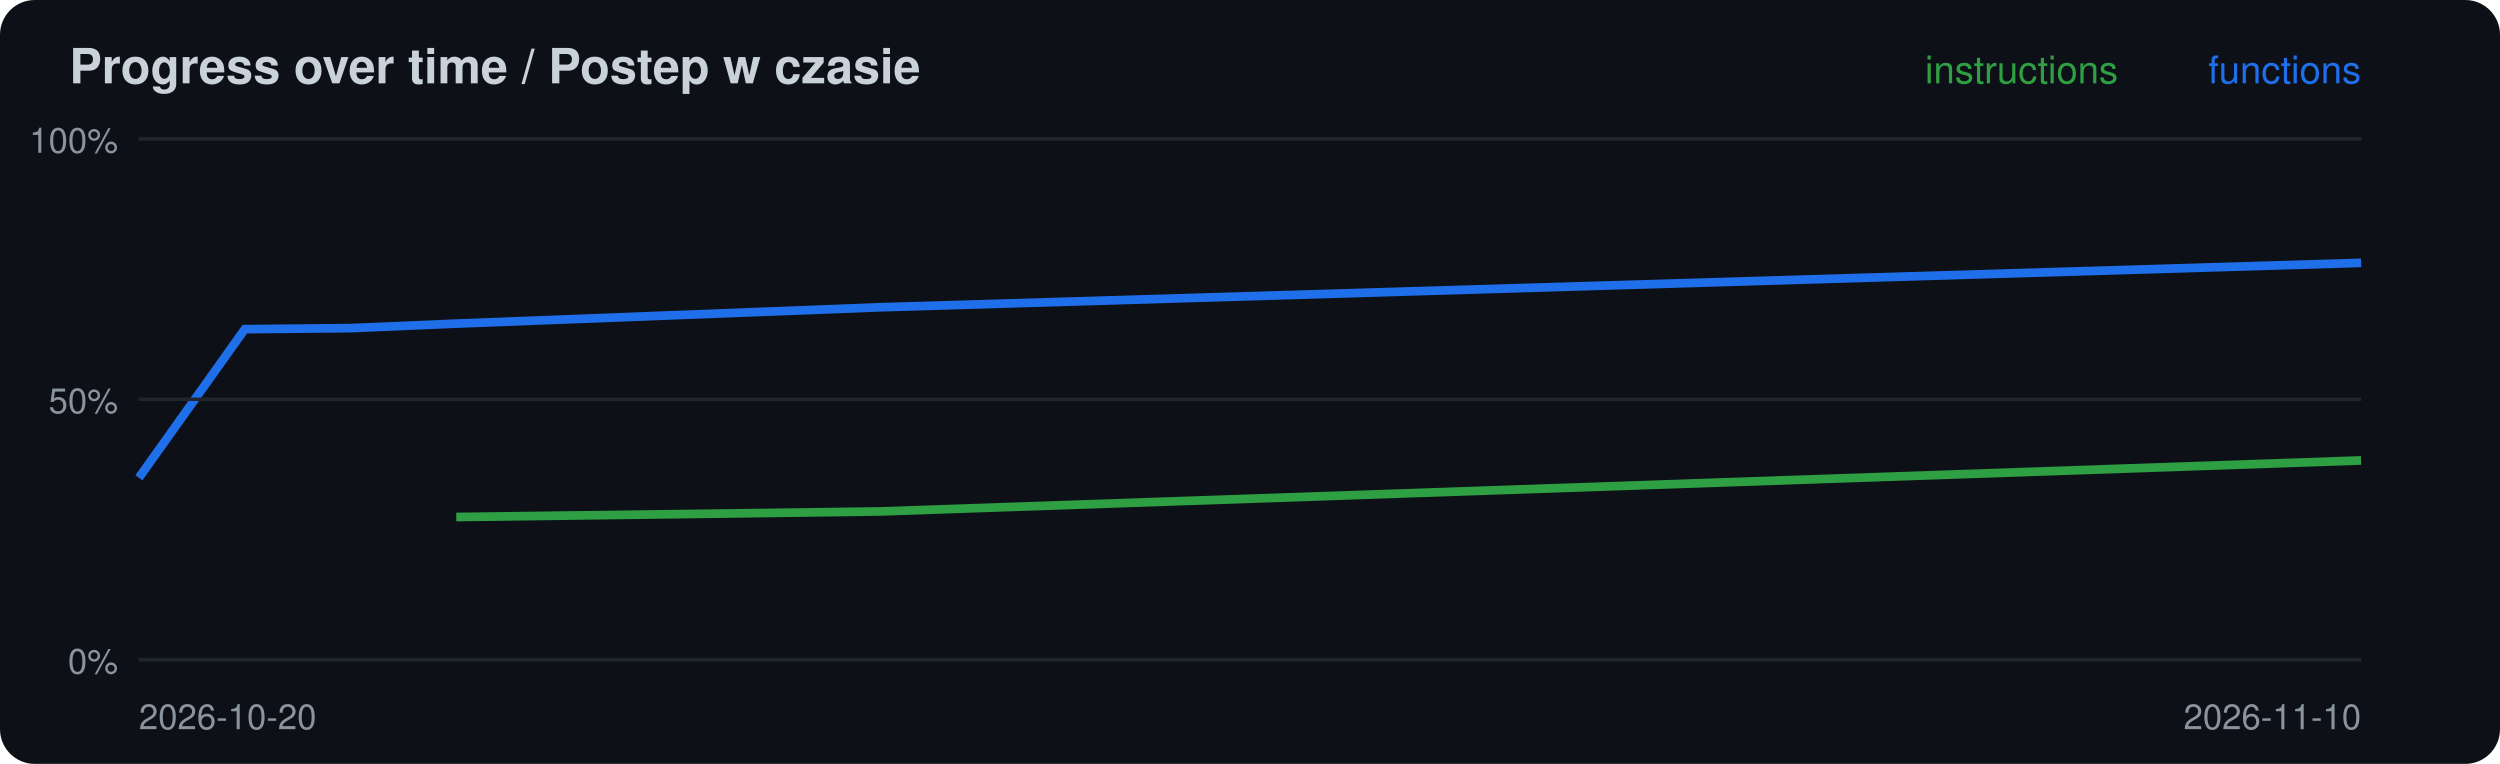
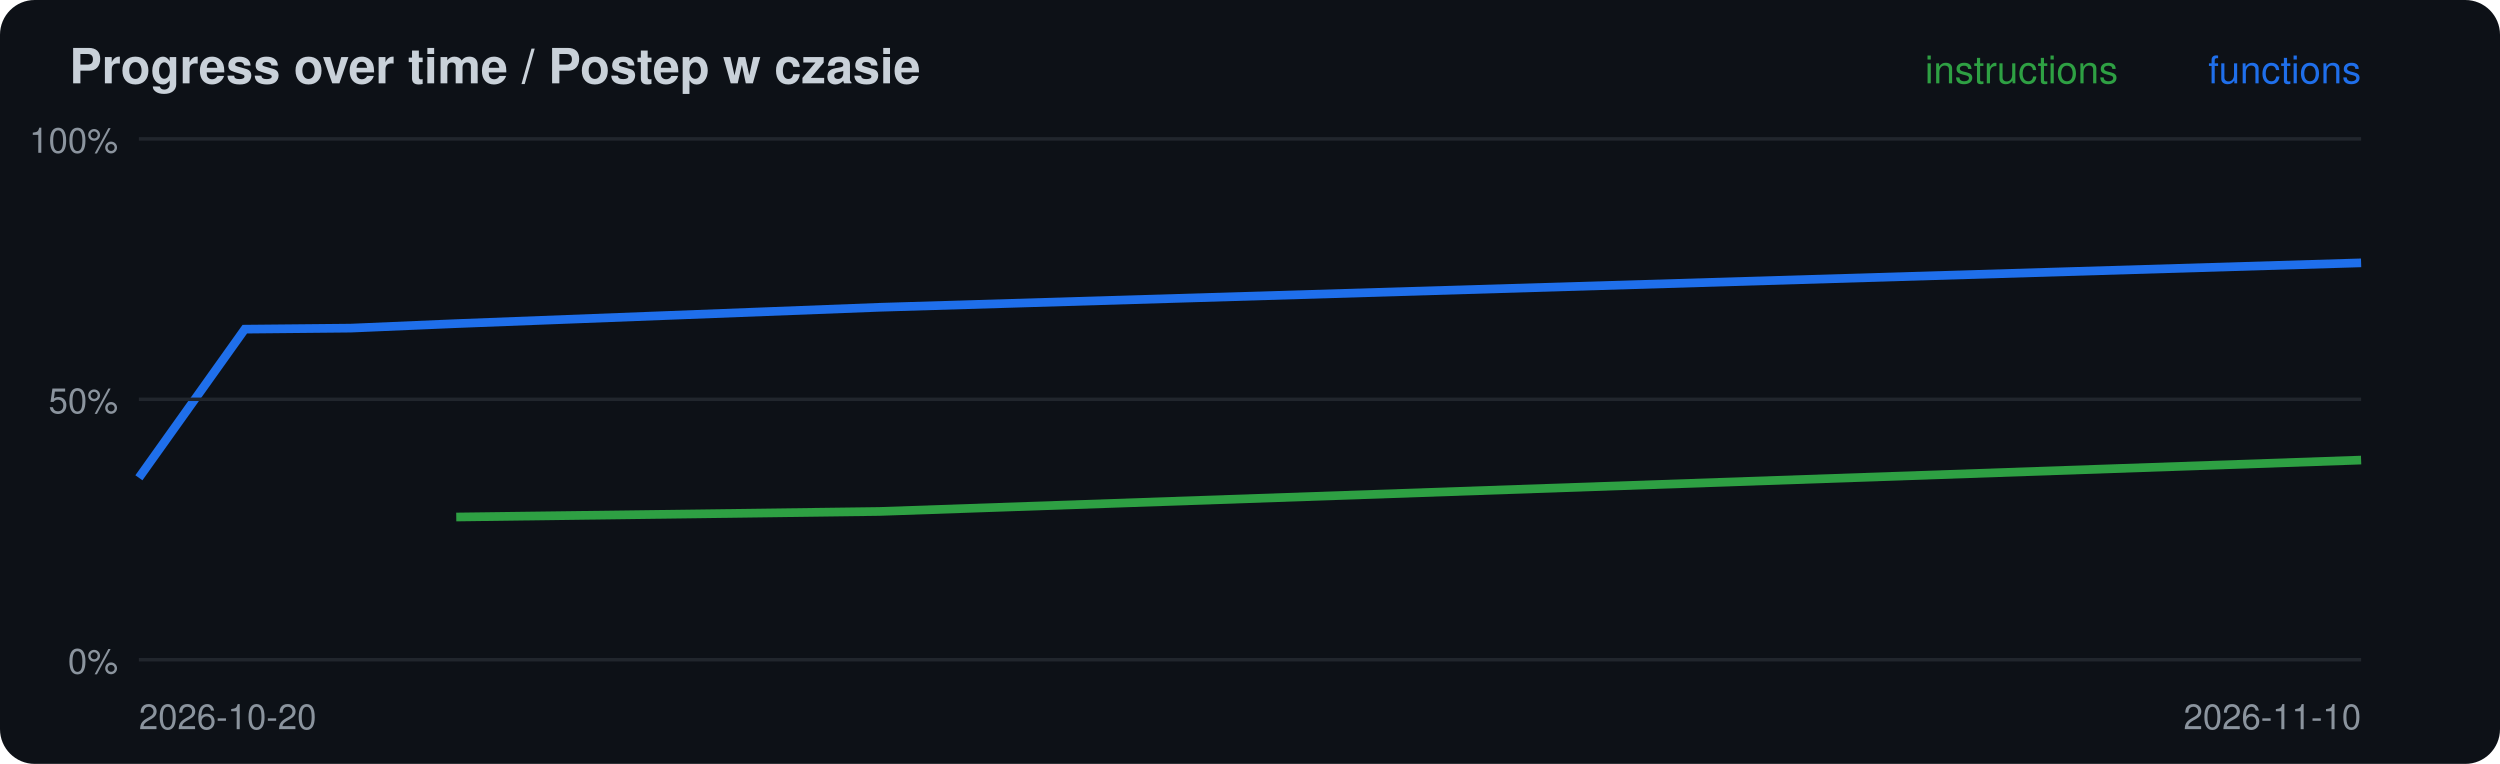
<svg xmlns="http://www.w3.org/2000/svg" width="720" height="220" viewBox="0 0 720 220">
  <rect width="720" height="220" rx="10" fill="#0d1117" />
  <text x="20" y="24" font-family="-apple-system,Segoe UI,Helvetica,Arial,sans-serif" font-size="14" font-weight="600" fill="#c9d1d9">Progress over time / Postep w czasie</text>
-   <polyline points="131.4,148.9 253.3,147.3 680.0,132.6" fill="none" stroke="#2ea043" stroke-width="2.5" />
+   <polyline points="131.4,148.9 253.3,147.3 680.0,132.5" fill="none" stroke="#2ea043" stroke-width="2.5" />
  <polyline points="40.0,137.6 70.5,94.8 101.0,94.5 131.4,93.2 253.3,88.5 680.0,75.7" fill="none" stroke="#1f6feb" stroke-width="2.5" />
  <line x1="40" x2="680" y1="190.0" y2="190.0" stroke="#21262d" />
  <text x="34" y="194.0" font-family="-apple-system,Segoe UI,Helvetica,Arial,sans-serif" font-size="10" fill="#8b949e" text-anchor="end">0%</text>
  <line x1="40" x2="680" y1="115.0" y2="115.0" stroke="#21262d" />
  <text x="34" y="119.0" font-family="-apple-system,Segoe UI,Helvetica,Arial,sans-serif" font-size="10" fill="#8b949e" text-anchor="end">50%</text>
  <line x1="40" x2="680" y1="40.0" y2="40.0" stroke="#21262d" />
  <text x="34" y="44.0" font-family="-apple-system,Segoe UI,Helvetica,Arial,sans-serif" font-size="10" fill="#8b949e" text-anchor="end">100%</text>
  <text x="40" y="210" font-family="-apple-system,Segoe UI,Helvetica,Arial,sans-serif" font-size="10" fill="#8b949e">2026-10-20</text>
  <text x="680" y="24" font-family="-apple-system,Segoe UI,Helvetica,Arial,sans-serif" font-size="11" fill="#1f6feb" text-anchor="end">functions</text>
  <text x="610" y="24" font-family="-apple-system,Segoe UI,Helvetica,Arial,sans-serif" font-size="11" fill="#2ea043" text-anchor="end">instructions</text>
  <text x="680" y="210" font-family="-apple-system,Segoe UI,Helvetica,Arial,sans-serif" font-size="10" fill="#8b949e" text-anchor="end">2026-11-10</text>
</svg>
